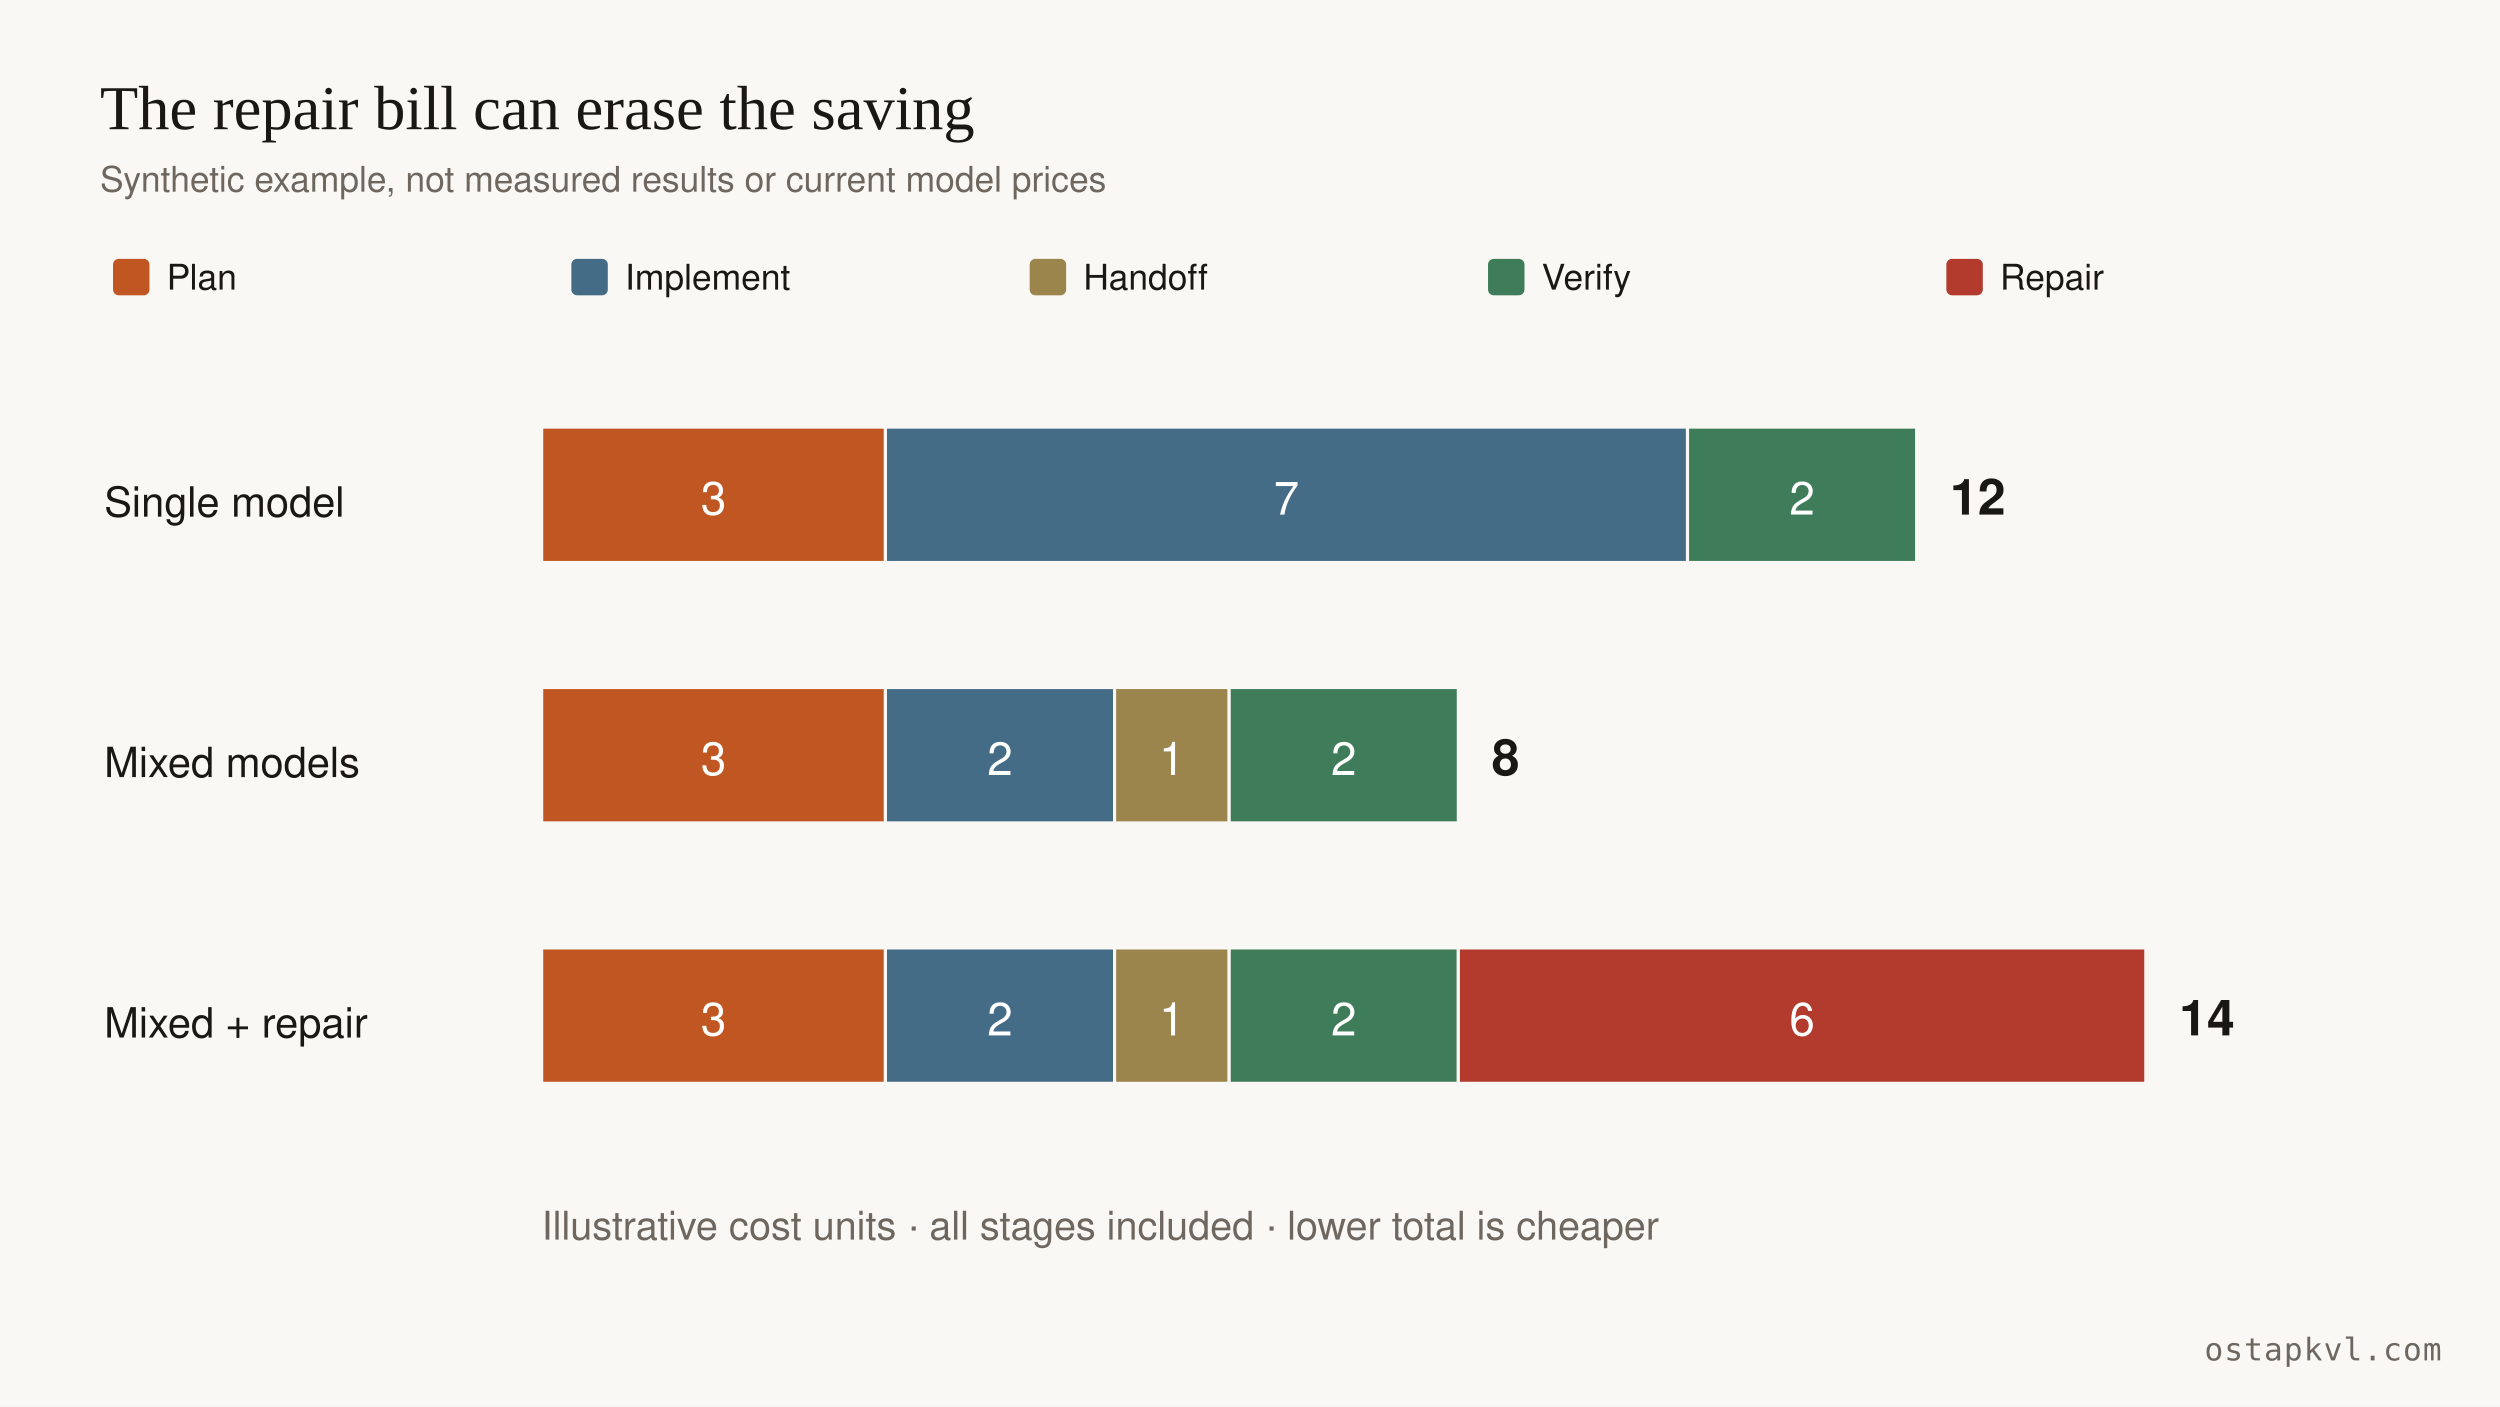
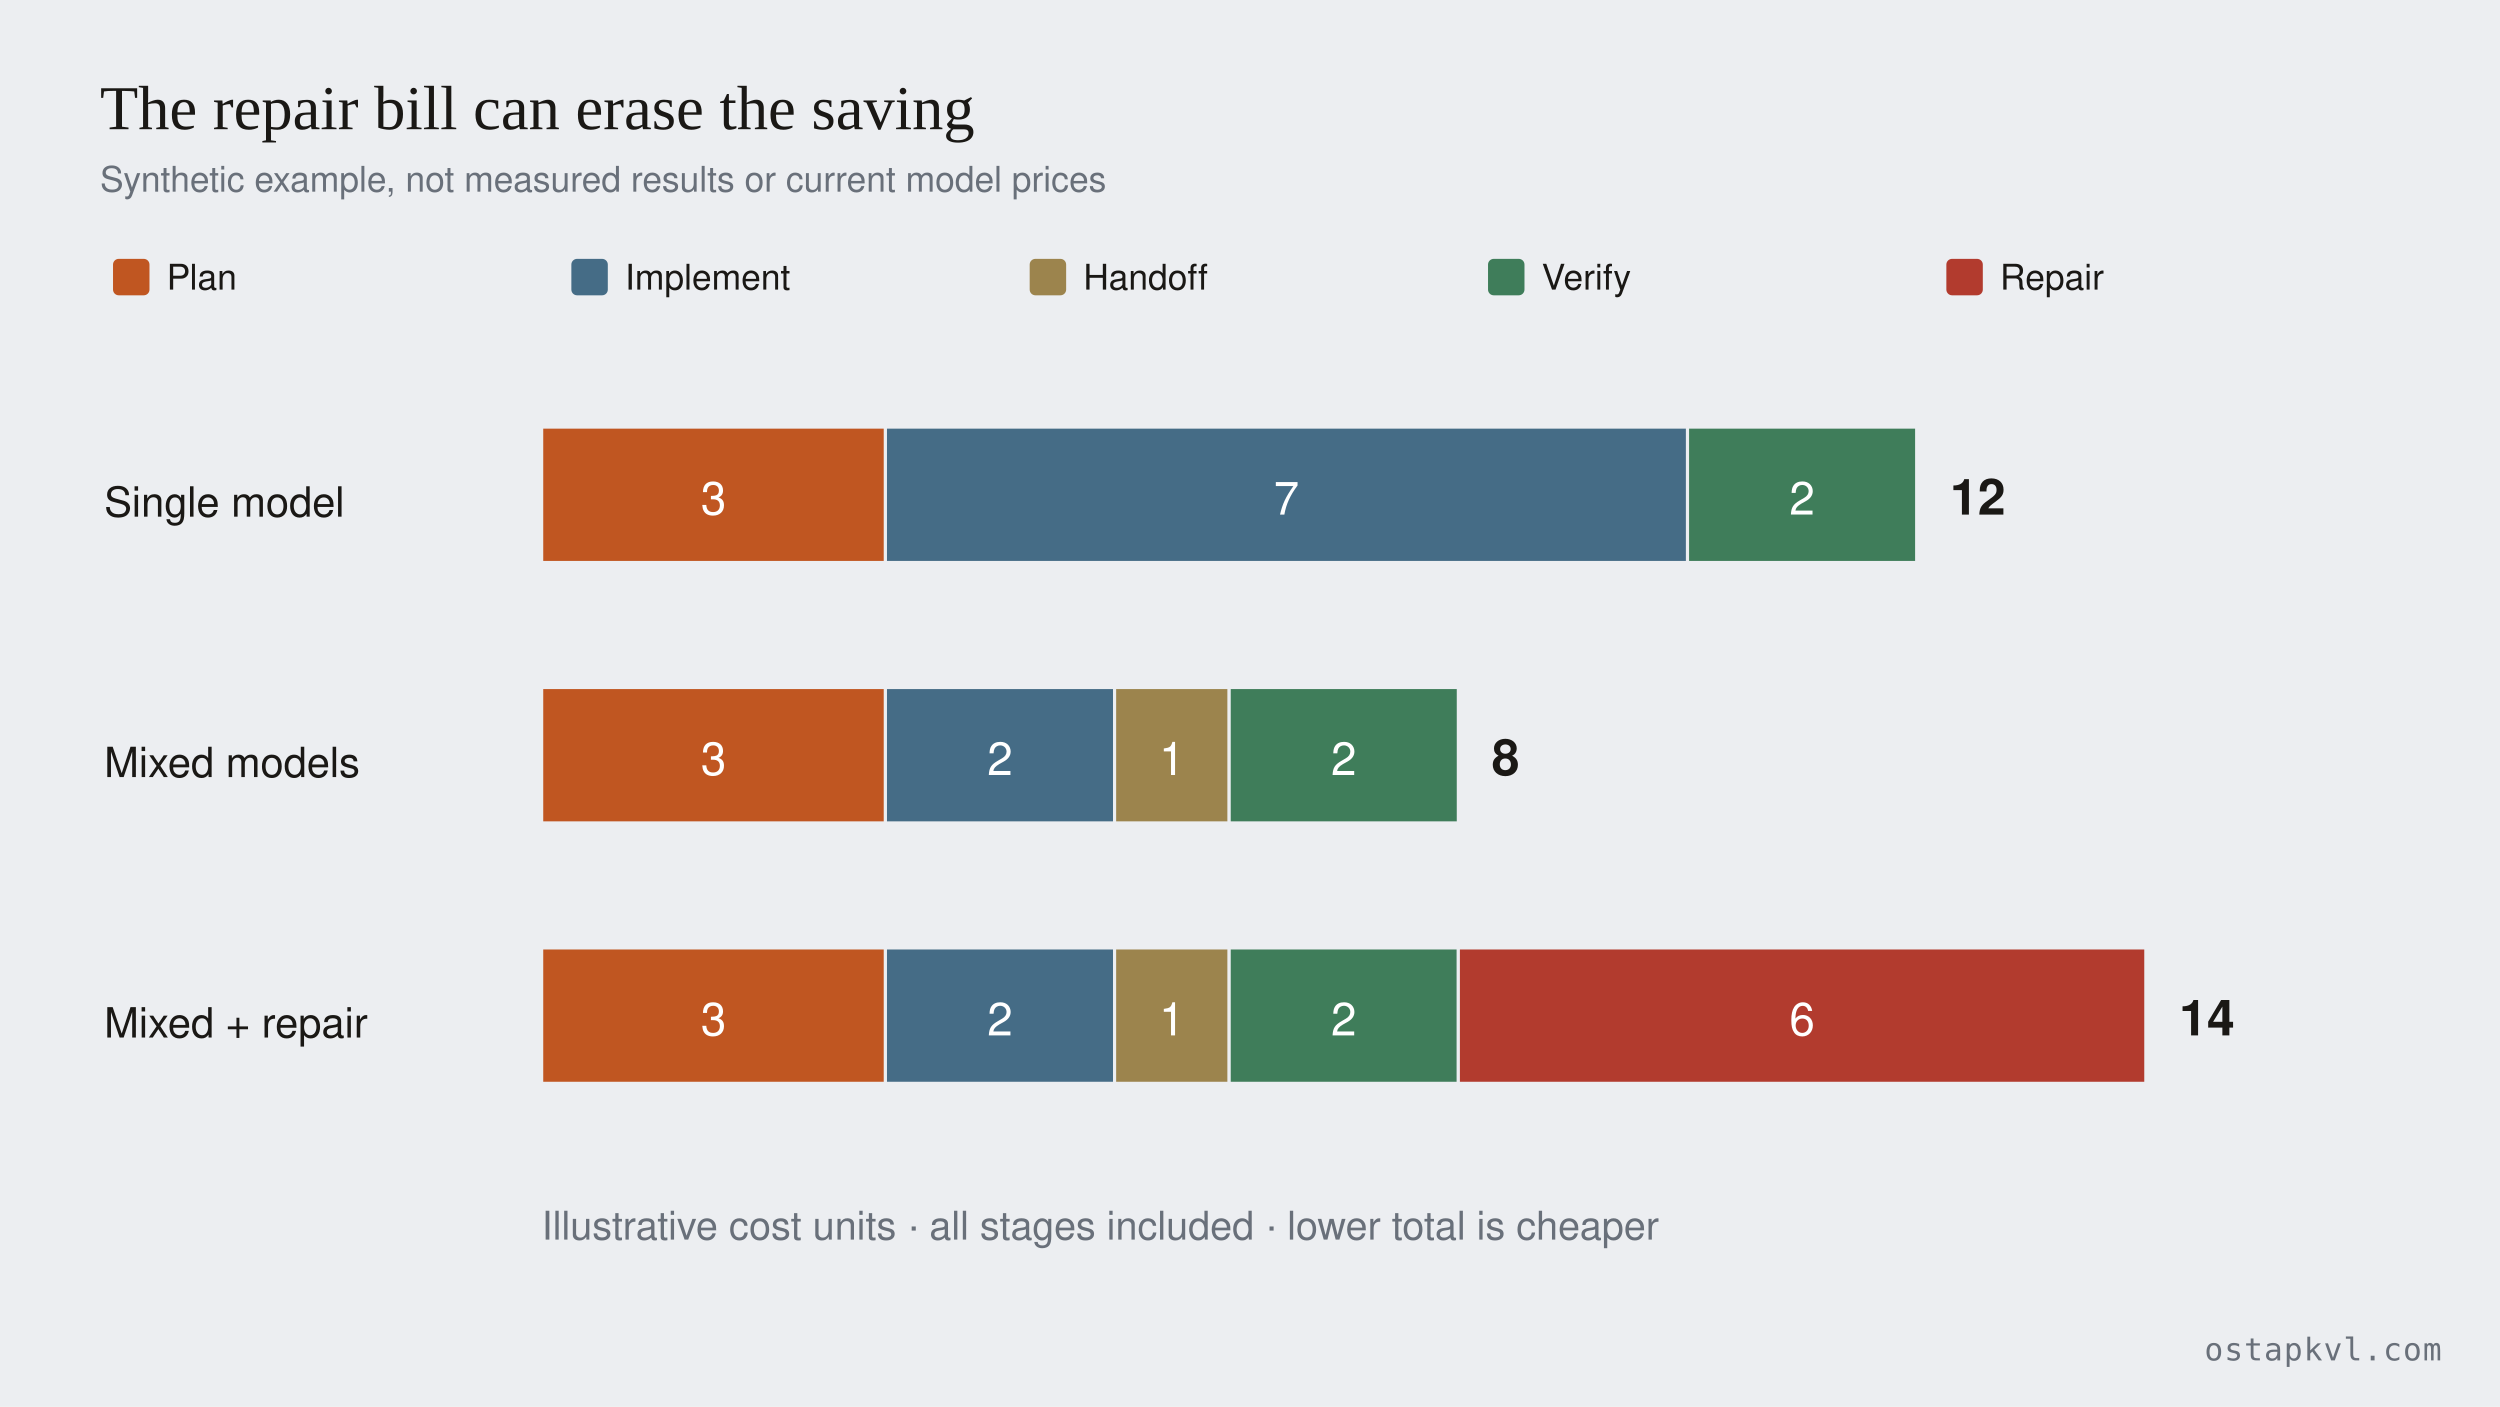
<svg xmlns="http://www.w3.org/2000/svg" width="1200" height="675" viewBox="0 0 1200 675" role="img" aria-label="The repair bill can erase the saving">
  <defs>
    <marker id="arr" viewBox="0 0 10 10" refX="9" refY="5" markerWidth="8" markerHeight="8" orient="auto-start-reverse">
-       <path d="M0,0 L10,5 L0,10 z" fill="#6E675F" />
+       <path d="M0,0 L10,5 L0,10 z" fill="#69707A" />
    </marker>
    <marker id="arrA" viewBox="0 0 10 10" refX="9" refY="5" markerWidth="8" markerHeight="8" orient="auto-start-reverse">
      <path d="M0,0 L10,5 L0,10 z" fill="#C05621" />
    </marker>
  </defs>
-   <rect width="100%" height="100%" fill="#FAF8F4" />
+   <rect width="100%" height="100%" fill="#ECEEF1" />
  <text x="48" y="62" font-family="Georgia, 'Times New Roman', serif" font-size="30" fill="#1A1815">The repair bill can erase the saving</text>
-   <text x="48" y="92" font-family="'Helvetica Neue', Helvetica, Arial, sans-serif" font-size="17" fill="#6E675F">Synthetic example, not measured results or current model prices</text>
+   <text x="48" y="92" font-family="'Helvetica Neue', Helvetica, Arial, sans-serif" font-size="17" fill="#69707A">Synthetic example, not measured results or current model prices</text>
  <rect x="55" y="125" width="16" height="16" rx="2" fill="#C05621" stroke="#C05621" stroke-width="1.5" />
  <text x="80" y="139" font-family="'Helvetica Neue', Helvetica, Arial, sans-serif" font-size="17" fill="#1A1815">Plan</text>
  <rect x="275" y="125" width="16" height="16" rx="2" fill="#456C86" stroke="#456C86" stroke-width="1.5" />
  <text x="300" y="139" font-family="'Helvetica Neue', Helvetica, Arial, sans-serif" font-size="17" fill="#1A1815">Implement</text>
  <rect x="495" y="125" width="16" height="16" rx="2" fill="#9C844D" stroke="#9C844D" stroke-width="1.5" />
  <text x="520" y="139" font-family="'Helvetica Neue', Helvetica, Arial, sans-serif" font-size="17" fill="#1A1815">Handoff</text>
  <rect x="715" y="125" width="16" height="16" rx="2" fill="#3F7D5A" stroke="#3F7D5A" stroke-width="1.5" />
  <text x="740" y="139" font-family="'Helvetica Neue', Helvetica, Arial, sans-serif" font-size="17" fill="#1A1815">Verify</text>
  <rect x="935" y="125" width="16" height="16" rx="2" fill="#B23B2E" stroke="#B23B2E" stroke-width="1.5" />
  <text x="960" y="139" font-family="'Helvetica Neue', Helvetica, Arial, sans-serif" font-size="17" fill="#1A1815">Repair</text>
  <text x="50" y="248" font-family="'Helvetica Neue', Helvetica, Arial, sans-serif" font-size="20" fill="#1A1815">Single model</text>
-   <rect x="260" y="205" width="165" height="65" rx="0" fill="#C05621" stroke="#FAF8F4" stroke-width="1.5" />
+   <rect x="260" y="205" width="165" height="65" rx="0" fill="#C05621" stroke="#ECEEF1" stroke-width="1.5" />
  <text x="342.5" y="247" font-family="'Helvetica Neue', Helvetica, Arial, sans-serif" font-size="22" fill="#fff" text-anchor="middle">3</text>
-   <rect x="425" y="205" width="385" height="65" rx="0" fill="#456C86" stroke="#FAF8F4" stroke-width="1.5" />
+   <rect x="425" y="205" width="385" height="65" rx="0" fill="#456C86" stroke="#ECEEF1" stroke-width="1.5" />
  <text x="617.5" y="247" font-family="'Helvetica Neue', Helvetica, Arial, sans-serif" font-size="22" fill="#fff" text-anchor="middle">7</text>
-   <rect x="810" y="205" width="110" height="65" rx="0" fill="#3F7D5A" stroke="#FAF8F4" stroke-width="1.5" />
+   <rect x="810" y="205" width="110" height="65" rx="0" fill="#3F7D5A" stroke="#ECEEF1" stroke-width="1.5" />
  <text x="865" y="247" font-family="'Helvetica Neue', Helvetica, Arial, sans-serif" font-size="22" fill="#fff" text-anchor="middle">2</text>
  <text x="936" y="247" font-family="'Helvetica Neue', Helvetica, Arial, sans-serif" font-size="24" fill="#1A1815" font-weight="700">12</text>
  <text x="50" y="373" font-family="'Helvetica Neue', Helvetica, Arial, sans-serif" font-size="20" fill="#1A1815">Mixed models</text>
-   <rect x="260" y="330" width="165" height="65" rx="0" fill="#C05621" stroke="#FAF8F4" stroke-width="1.5" />
+   <rect x="260" y="330" width="165" height="65" rx="0" fill="#C05621" stroke="#ECEEF1" stroke-width="1.5" />
  <text x="342.5" y="372" font-family="'Helvetica Neue', Helvetica, Arial, sans-serif" font-size="22" fill="#fff" text-anchor="middle">3</text>
-   <rect x="425" y="330" width="110" height="65" rx="0" fill="#456C86" stroke="#FAF8F4" stroke-width="1.5" />
+   <rect x="425" y="330" width="110" height="65" rx="0" fill="#456C86" stroke="#ECEEF1" stroke-width="1.5" />
  <text x="480" y="372" font-family="'Helvetica Neue', Helvetica, Arial, sans-serif" font-size="22" fill="#fff" text-anchor="middle">2</text>
-   <rect x="535" y="330" width="55" height="65" rx="0" fill="#9C844D" stroke="#FAF8F4" stroke-width="1.5" />
+   <rect x="535" y="330" width="55" height="65" rx="0" fill="#9C844D" stroke="#ECEEF1" stroke-width="1.5" />
  <text x="562.5" y="372" font-family="'Helvetica Neue', Helvetica, Arial, sans-serif" font-size="22" fill="#fff" text-anchor="middle">1</text>
-   <rect x="590" y="330" width="110" height="65" rx="0" fill="#3F7D5A" stroke="#FAF8F4" stroke-width="1.5" />
+   <rect x="590" y="330" width="110" height="65" rx="0" fill="#3F7D5A" stroke="#ECEEF1" stroke-width="1.5" />
  <text x="645" y="372" font-family="'Helvetica Neue', Helvetica, Arial, sans-serif" font-size="22" fill="#fff" text-anchor="middle">2</text>
  <text x="716" y="372" font-family="'Helvetica Neue', Helvetica, Arial, sans-serif" font-size="24" fill="#1A1815" font-weight="700">8</text>
  <text x="50" y="498" font-family="'Helvetica Neue', Helvetica, Arial, sans-serif" font-size="20" fill="#1A1815">Mixed + repair</text>
-   <rect x="260" y="455" width="165" height="65" rx="0" fill="#C05621" stroke="#FAF8F4" stroke-width="1.5" />
+   <rect x="260" y="455" width="165" height="65" rx="0" fill="#C05621" stroke="#ECEEF1" stroke-width="1.5" />
  <text x="342.5" y="497" font-family="'Helvetica Neue', Helvetica, Arial, sans-serif" font-size="22" fill="#fff" text-anchor="middle">3</text>
-   <rect x="425" y="455" width="110" height="65" rx="0" fill="#456C86" stroke="#FAF8F4" stroke-width="1.5" />
+   <rect x="425" y="455" width="110" height="65" rx="0" fill="#456C86" stroke="#ECEEF1" stroke-width="1.5" />
  <text x="480" y="497" font-family="'Helvetica Neue', Helvetica, Arial, sans-serif" font-size="22" fill="#fff" text-anchor="middle">2</text>
-   <rect x="535" y="455" width="55" height="65" rx="0" fill="#9C844D" stroke="#FAF8F4" stroke-width="1.5" />
+   <rect x="535" y="455" width="55" height="65" rx="0" fill="#9C844D" stroke="#ECEEF1" stroke-width="1.5" />
  <text x="562.5" y="497" font-family="'Helvetica Neue', Helvetica, Arial, sans-serif" font-size="22" fill="#fff" text-anchor="middle">1</text>
-   <rect x="590" y="455" width="110" height="65" rx="0" fill="#3F7D5A" stroke="#FAF8F4" stroke-width="1.5" />
+   <rect x="590" y="455" width="110" height="65" rx="0" fill="#3F7D5A" stroke="#ECEEF1" stroke-width="1.5" />
  <text x="645" y="497" font-family="'Helvetica Neue', Helvetica, Arial, sans-serif" font-size="22" fill="#fff" text-anchor="middle">2</text>
-   <rect x="700" y="455" width="330" height="65" rx="0" fill="#B23B2E" stroke="#FAF8F4" stroke-width="1.5" />
+   <rect x="700" y="455" width="330" height="65" rx="0" fill="#B23B2E" stroke="#ECEEF1" stroke-width="1.5" />
  <text x="865" y="497" font-family="'Helvetica Neue', Helvetica, Arial, sans-serif" font-size="22" fill="#fff" text-anchor="middle">6</text>
  <text x="1046" y="497" font-family="'Helvetica Neue', Helvetica, Arial, sans-serif" font-size="24" fill="#1A1815" font-weight="700">14</text>
-   <text x="260" y="595" font-family="'Helvetica Neue', Helvetica, Arial, sans-serif" font-size="19" fill="#6E675F">Illustrative cost units · all stages included · lower total is cheaper</text>
-   <text x="1172" y="653" font-family="Menlo, Consolas, monospace" font-size="15" fill="#6E675F" text-anchor="end" letter-spacing="0.5">ostapkvl.com</text>
+   <text x="260" y="595" font-family="'Helvetica Neue', Helvetica, Arial, sans-serif" font-size="19" fill="#69707A">Illustrative cost units · all stages included · lower total is cheaper</text>
+   <text x="1172" y="653" font-family="Menlo, Consolas, monospace" font-size="15" fill="#69707A" text-anchor="end" letter-spacing="0.5">ostapkvl.com</text>
</svg>
